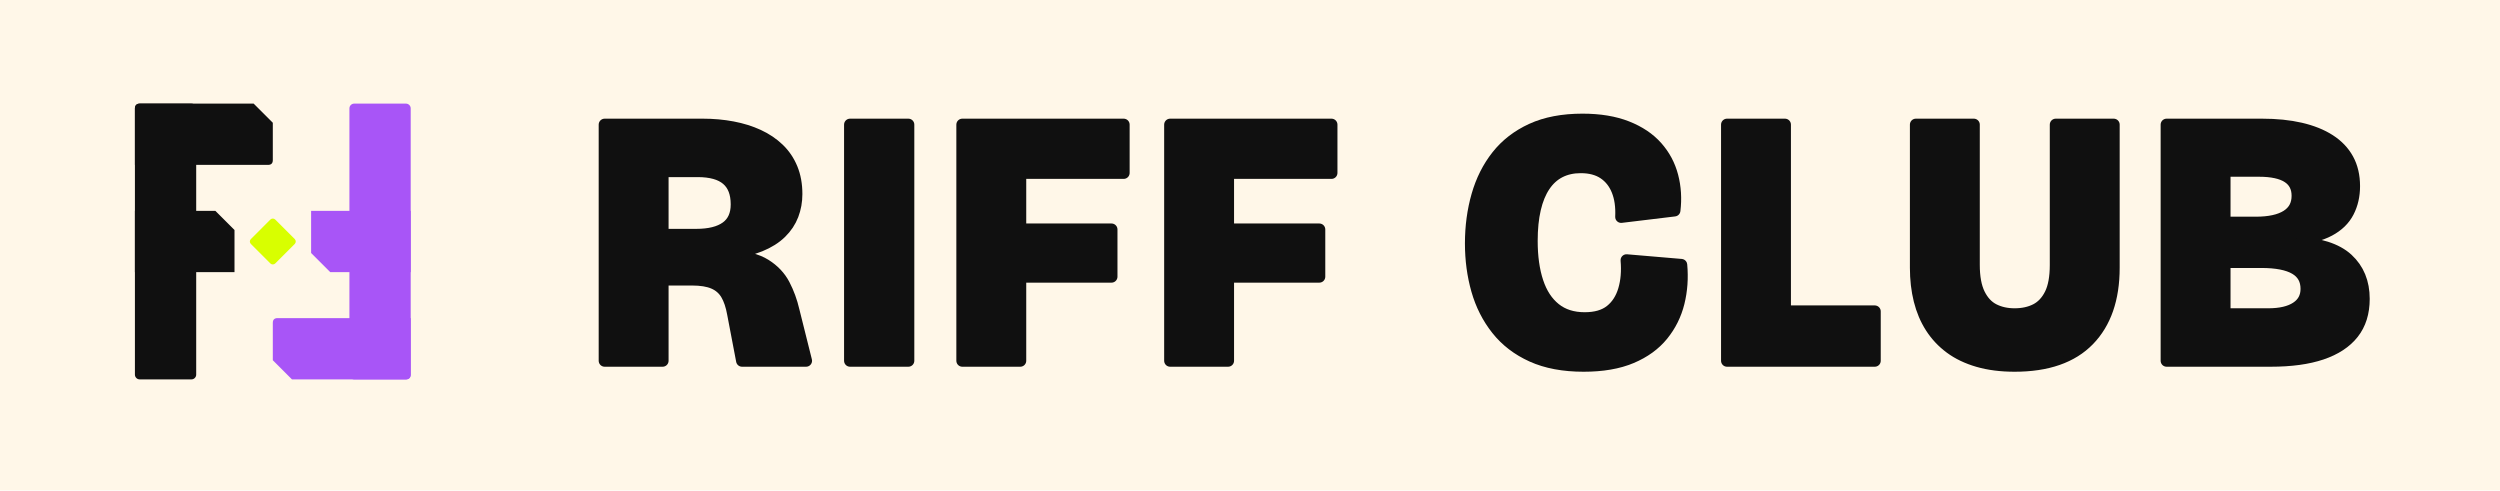
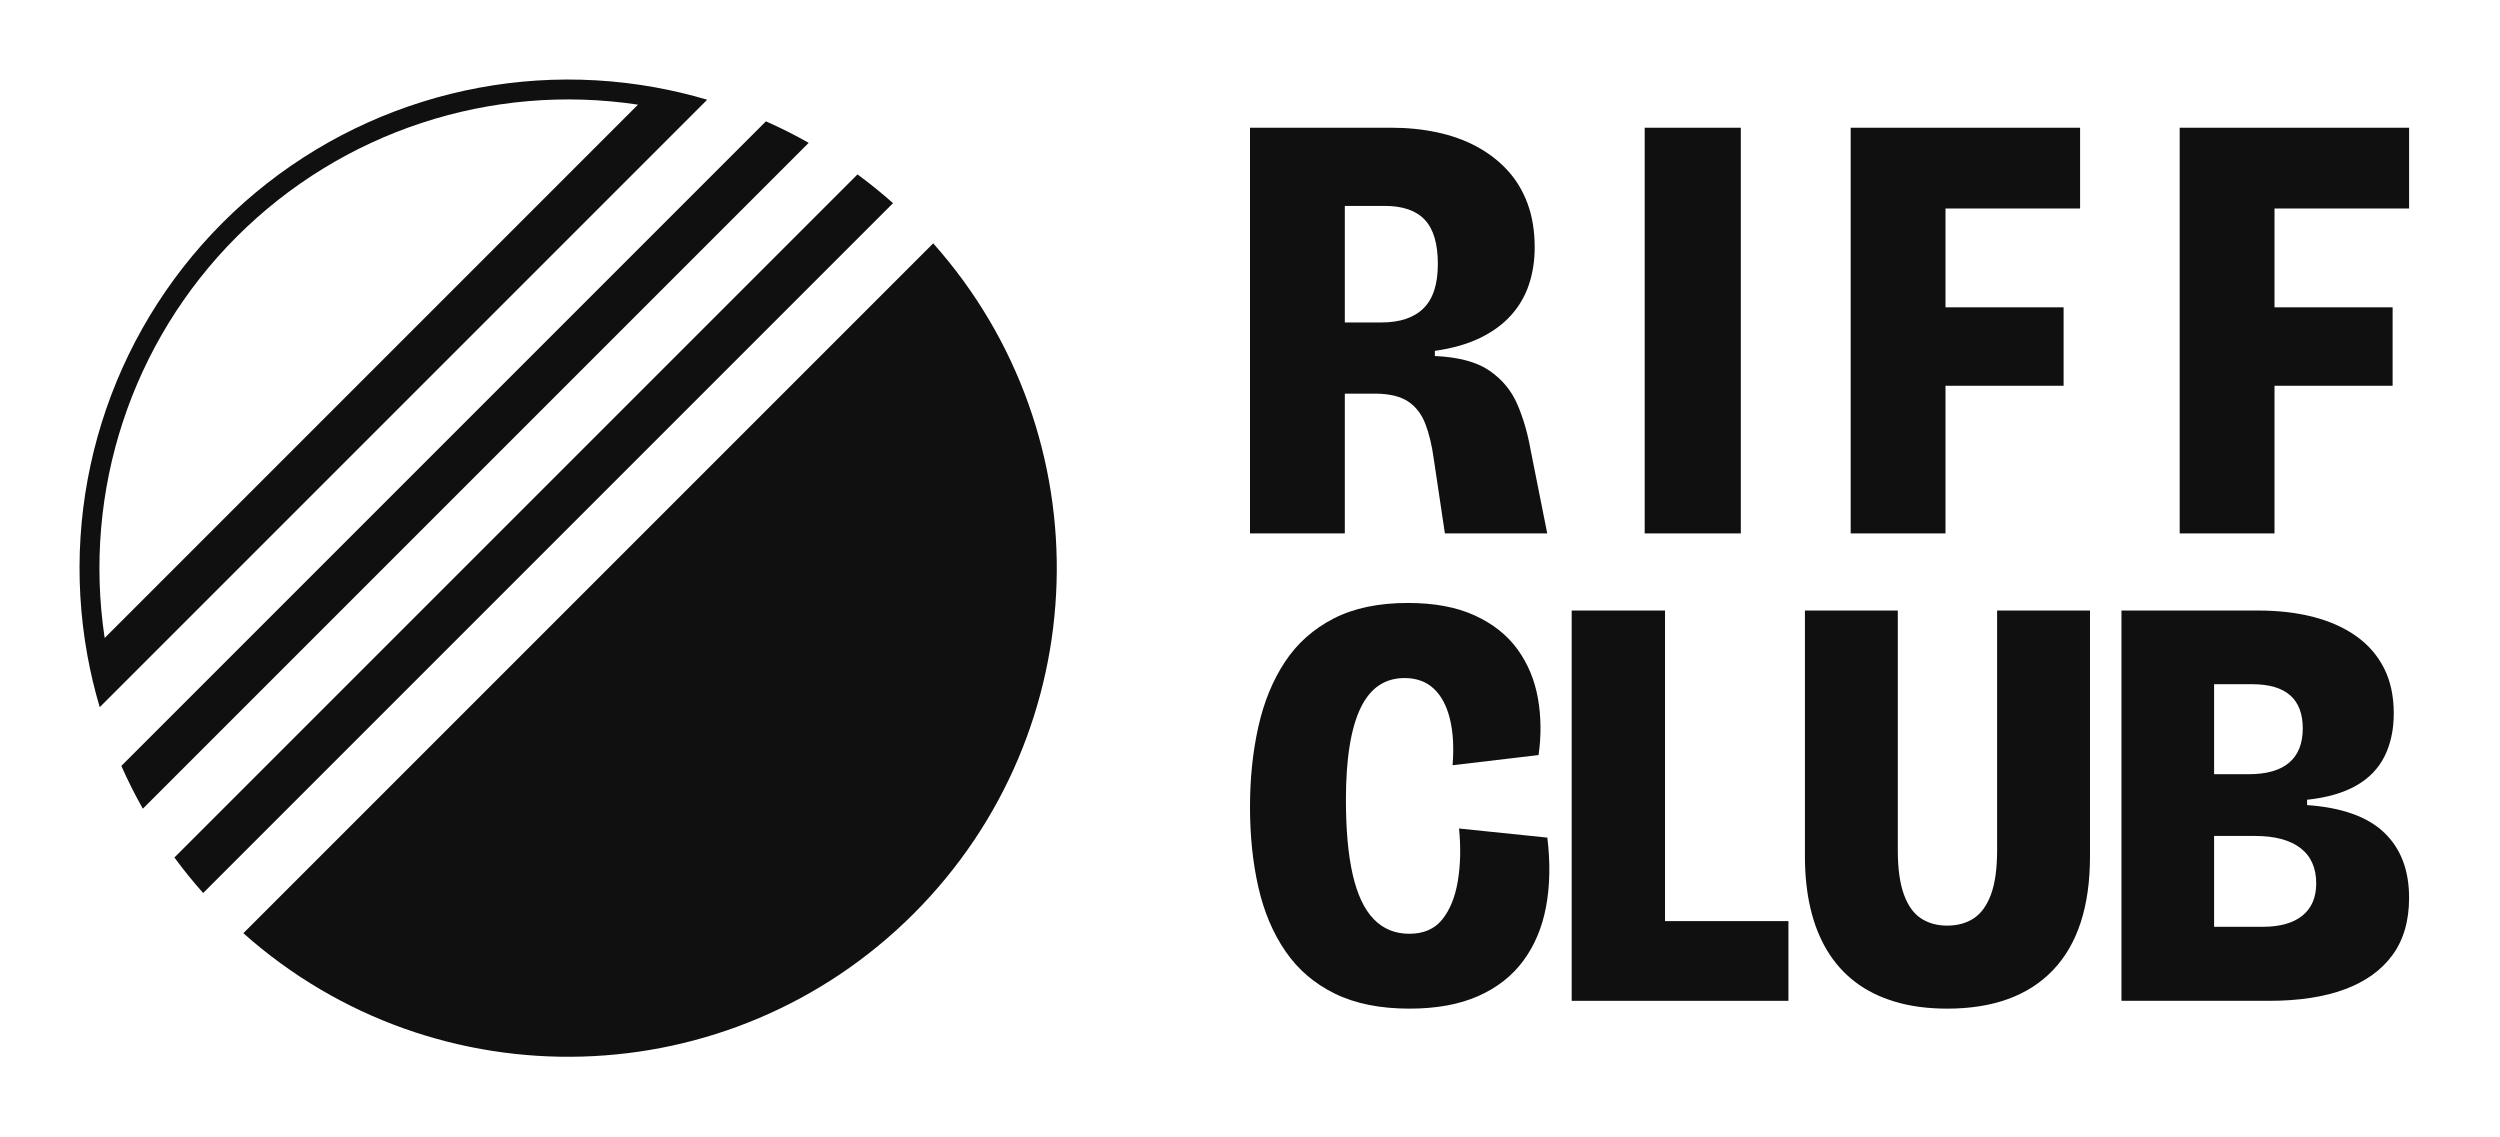
- <svg xmlns="http://www.w3.org/2000/svg" xmlns:xlink="http://www.w3.org/1999/xlink" viewBox="91 272 1677 329" role="img" aria-labelledby="title desc">
-   <rect x="91" y="272" width="1677" height="329" fill="#FFF7E8" />
-   <defs>
-     <g id="f-a1-4-densa">
-       <rect x="14" y="14" width="16" height="72" rx="1.25" />
-       <path d="M15.25 14H45L50 19V28.75Q50 30 48.75 30H14V15.25Q14 14 15.25 14Z" />
-       <path d="M14 42H35L40 47V58H14Z" />
-     </g>
-   </defs>
-   <g transform="translate(145.5278 305.5278) scale(2.569444)">
-     <use href="#f-a1-4-densa" xlink:href="#f-a1-4-densa" fill="#101010" />
-     <use href="#f-a1-4-densa" xlink:href="#f-a1-4-densa" transform="rotate(180 50 50)" fill="#A855F7" />
-     <rect x="45.5" y="45.5" width="9" height="9" rx="0.9" transform="rotate(45 50 50)" fill="#D8FF00" />
-   </g>
-   <g fill="#101010" stroke="#101010" stroke-width="33.333" stroke-linejoin="round" paint-order="stroke fill">
-     <path d="M40 0V660H314Q358 660 397.5 652.5Q437 645 469.5 630.0Q502 615 526.0 592.0Q550 569 563.0 537.5Q576 506 576 466Q576 435 565.5 407.5Q555 380 532.5 358.0Q510 336 474.5 321.5Q439 307 390 301V293Q454 290 489.0 268.0Q524 246 541.5 212.5Q559 179 568 140L603 0H424L399 131Q393 165 380.5 186.0Q368 207 345.0 217.0Q322 227 284 227H202V0ZM202 352H296Q351 352 380.0 373.0Q409 394 409 437Q409 484 382.0 507.0Q355 530 300 530H202Z" transform="translate(487.000 514) scale(0.24 -0.24)" />
-     <path d="M40 0V660H203V0Z" transform="translate(651.600 514) scale(0.24 -0.24)" />
-     <path d="M40 0V660H202V0ZM121 235V367H457V235ZM121 525V660H491V525Z" transform="translate(726.920 514) scale(0.24 -0.24)" />
-     <path d="M40 0V660H202V0ZM121 235V367H457V235ZM121 525V660H491V525Z" transform="translate(866.320 514) scale(0.24 -0.24)" />
-     <path d="M341 -14Q257 -14 197.0 13.0Q137 40 99.0 88.0Q61 136 43.5 197.5Q26 259 26 328Q26 399 44.0 462.0Q62 525 99.5 572.5Q137 620 196.0 647.0Q255 674 338 674Q410 674 462.0 653.5Q514 633 545.5 597.5Q577 562 589.0 516.0Q601 470 595 420L446 402Q448 445 435.5 476.0Q423 507 397.5 524.0Q372 541 333 541Q300 541 274.5 528.0Q249 515 231.5 489.0Q214 463 205.0 424.5Q196 386 196 335Q196 269 212.0 220.5Q228 172 261.0 145.5Q294 119 344 119Q390 119 416.5 140.0Q443 161 454.0 198.0Q465 235 461 281L614 268Q619 213 606.5 162.5Q594 112 561.5 72.0Q529 32 474.5 9.0Q420 -14 341 -14Z" transform="translate(1071.440 514) scale(0.24 -0.24)" />
-     <path d="M40 0V660H202V0ZM68 0V138H453V0Z" transform="translate(1239.880 514) scale(0.24 -0.24)" />
-     <path d="M313 -14Q256 -14 211.0 -1.0Q166 12 133.5 36.0Q101 60 79.5 93.5Q58 127 47.5 169.0Q37 211 37 260V660H199V268Q199 217 214.0 186.5Q229 156 254.5 143.0Q280 130 313 130Q347 130 372.5 143.0Q398 156 413.0 186.0Q428 216 428 268V660H590V260Q590 130 520.0 58.0Q450 -14 313 -14Z" transform="translate(1367.280 514) scale(0.24 -0.24)" />
-     <path d="M40 0V660H306Q367 660 414.5 649.0Q462 638 495.5 616.5Q529 595 546.5 563.0Q564 531 564 488Q564 448 547.5 416.0Q531 384 494.5 364.5Q458 345 399 340V331Q500 326 545.5 284.0Q591 242 591 173Q591 115 561.0 77.0Q531 39 473.5 19.5Q416 0 331 0ZM202 130H324Q375 130 403.0 148.5Q431 167 431 201Q431 239 399.5 257.5Q368 276 305 276H202ZM202 386H289Q346 386 376.0 405.0Q406 424 406 461Q406 496 379.0 513.5Q352 531 298 531H202Z" transform="translate(1534.760 514) scale(0.24 -0.24)" />
-   </g>
+ <svg xmlns="http://www.w3.org/2000/svg" viewBox="0 0 220 100" role="img" aria-labelledby="title desc">
+   <path d="M82.122 21.414A43.0 43.0 0 0 1 21.414 82.122L82.122 21.414Z" fill="#101010" />
+   <path d="M75.460 15.348L15.348 75.460A43.0 43.0 0 0 0 17.878 78.586L78.586 17.878A43.0 43.0 0 0 0 75.460 15.348Z" fill="#101010" />
+   <path d="M67.401 10.678L10.678 67.401A43.0 43.0 0 0 0 12.570 71.166L71.166 12.570A43.0 43.0 0 0 0 67.401 10.678Z" fill="#101010" />
+   <path d="M57.663 7.688A43.0 43.0 0 0 0 7.688 57.663A43.0 43.0 0 0 0 8.777 62.232L62.232 8.777A43.0 43.0 0 0 0 57.663 7.688ZM56.142 9.210A41.25 41.25 0 0 0 9.210 56.142L56.142 9.210Z" fill="#101010" fill-rule="evenodd" />
+   <path d="M 110 46.94 V 11.24 H 122.463 Q 124.565 11.24 126.462 11.646 Q 128.359 12.051 129.92 12.884 Q 131.48 13.717 132.636 14.961 Q 133.792 16.206 134.423 17.909 Q 135.053 19.613 135.053 21.777 Q 135.053 23.497 134.554 25.017 Q 134.055 26.537 132.978 27.738 Q 131.901 28.939 130.235 29.744 Q 128.569 30.55 126.268 30.875 V 31.329 Q 129.399 31.47 131.07 32.617 Q 132.741 33.764 133.524 35.575 Q 134.307 37.388 134.696 39.605 L 136.157 46.94 H 127.15 L 126.173 40.395 Q 125.921 38.556 125.422 37.279 Q 124.923 36.003 123.914 35.332 Q 122.905 34.661 121.076 34.64 H 118.344 V 46.94 Z M 118.344 28.376 H 121.56 Q 124.008 28.376 125.269 27.132 Q 126.531 25.888 126.531 23.237 Q 126.531 20.565 125.385 19.343 Q 124.24 18.12 121.854 18.12 H 118.344 Z" fill="#101010" />
+   <path d="M 144.732 46.94 V 11.24 H 153.192 V 46.94 Z" fill="#101010" />
+   <path d="M 162.86 46.94 V 11.24 H 171.204 V 46.94 Z M 166.927 33.947 V 27.045 H 181.597 V 33.947 Z M 166.927 18.348 V 11.24 H 183.048 V 18.348 Z" fill="#101010" />
+   <path d="M 191.812 46.94 V 11.24 H 200.157 V 46.94 Z M 195.879 33.947 V 27.045 H 210.55 V 33.947 Z M 195.879 18.348 V 11.24 H 212 V 18.348 Z" fill="#101010" />
+   <path d="M 124.03 88.76 Q 120.16 88.76 117.463 87.438 Q 114.766 86.116 113.119 83.712 Q 111.472 81.308 110.736 78.076 Q 110 74.844 110 71.004 Q 110 67.246 110.731 63.968 Q 111.462 60.689 113.073 58.248 Q 114.684 55.808 117.35 54.434 Q 120.016 53.06 123.896 53.06 Q 127.376 53.06 129.774 54.158 Q 132.172 55.256 133.536 57.135 Q 134.9 59.014 135.333 61.428 Q 135.765 63.843 135.394 66.445 L 127.828 67.34 Q 128.014 64.957 127.587 63.239 Q 127.159 61.522 126.166 60.596 Q 125.173 59.669 123.598 59.669 Q 122.311 59.669 121.349 60.315 Q 120.386 60.96 119.743 62.282 Q 119.1 63.603 118.77 65.628 Q 118.441 67.652 118.441 70.41 Q 118.441 74.345 119.038 76.962 Q 119.635 79.58 120.88 80.876 Q 122.126 82.172 124.02 82.172 Q 125.914 82.172 126.928 80.902 Q 127.942 79.632 128.292 77.509 Q 128.642 75.385 128.395 72.908 L 136.166 73.71 Q 136.568 77.009 136.058 79.762 Q 135.549 82.515 134.061 84.534 Q 132.574 86.553 130.078 87.657 Q 127.582 88.76 124.03 88.76 Z" fill="#101010" />
+   <path d="M 138.308 88.073 V 53.726 H 146.522 V 88.073 Z M 139.708 88.073 V 81.058 H 157.382 V 88.073 Z" fill="#101010" />
+   <path d="M 171.35 88.76 Q 168.808 88.76 166.78 88.156 Q 164.752 87.553 163.265 86.418 Q 161.777 85.284 160.794 83.655 Q 159.811 82.026 159.322 79.944 Q 158.833 77.863 158.833 75.354 V 53.726 H 167.006 V 74.813 Q 167.006 77.238 167.542 78.711 Q 168.077 80.184 169.05 80.819 Q 170.022 81.454 171.35 81.454 Q 172.709 81.454 173.682 80.819 Q 174.655 80.184 175.2 78.727 Q 175.746 77.269 175.746 74.813 V 53.726 H 183.919 V 75.354 Q 183.919 81.953 180.676 85.357 Q 177.434 88.76 171.35 88.76 Z" fill="#101010" />
+   <path d="M 186.688 88.073 V 53.726 H 198.69 Q 201.418 53.726 203.606 54.299 Q 205.793 54.871 207.373 56 Q 208.953 57.13 209.802 58.816 Q 210.651 60.502 210.651 62.781 Q 210.651 64.925 209.844 66.549 Q 209.035 68.173 207.342 69.135 Q 205.649 70.098 203.024 70.379 V 70.848 Q 207.605 71.17 209.802 73.262 Q 212 75.354 212 79.007 Q 212 82.047 210.538 84.045 Q 209.077 86.043 206.344 87.058 Q 203.611 88.073 199.668 88.073 Z M 194.841 81.558 H 199.123 Q 201.398 81.558 202.612 80.574 Q 203.827 79.59 203.827 77.738 Q 203.827 75.698 202.442 74.631 Q 201.058 73.564 198.433 73.564 H 194.841 Z M 194.841 68.131 H 197.877 Q 200.255 68.131 201.449 67.111 Q 202.643 66.091 202.643 64.103 Q 202.643 62.157 201.531 61.184 Q 200.42 60.21 198.176 60.21 H 194.841 Z" fill="#101010" />
</svg>
